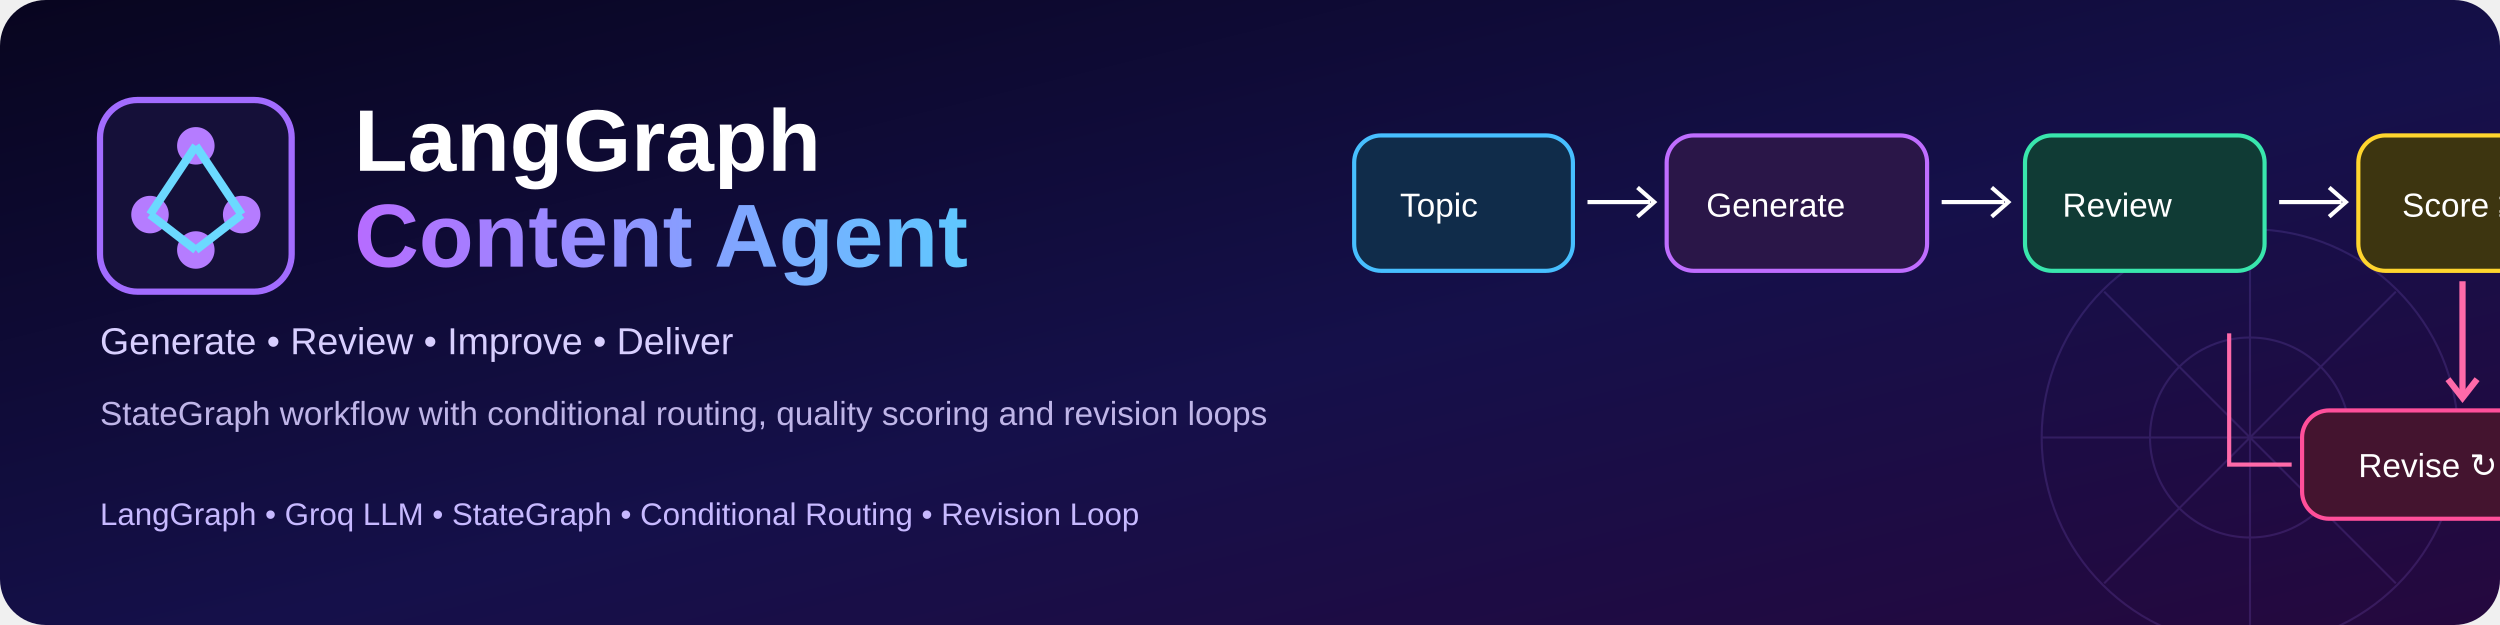
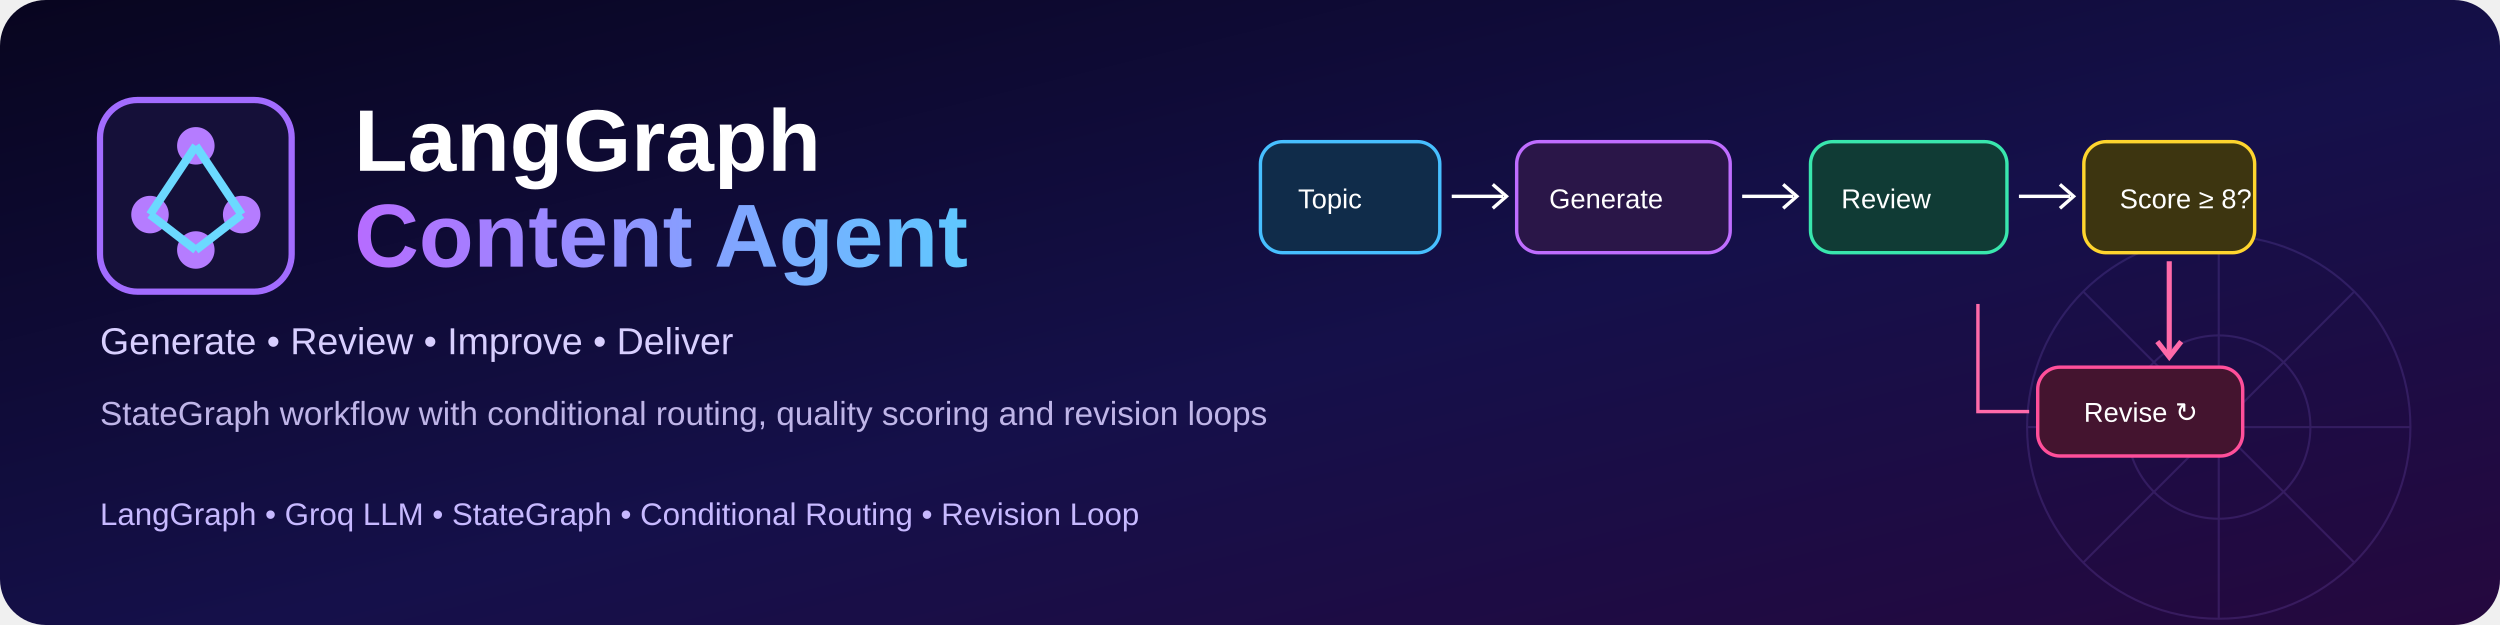
<svg xmlns="http://www.w3.org/2000/svg" width="1200" height="300" viewBox="0 0 1200 300">
  <defs>
    <linearGradient id="bg" x1="0" y1="0" x2="1" y2="1">
      <stop stop-color="#08051f" />
      <stop offset=".55" stop-color="#15104a" />
      <stop offset="1" stop-color="#25083e" />
    </linearGradient>
    <linearGradient id="txt" x1="0" x2="1">
      <stop stop-color="#b66cff" />
      <stop offset="1" stop-color="#5fc8ff" />
    </linearGradient>
  </defs>
  <rect width="1200" height="300" rx="22" fill="url(#bg)" />
  <g opacity=".16" stroke="#a779ff" fill="none">
-     <circle cx="1080" cy="210" r="100" />
-     <circle cx="1080" cy="210" r="48" />
-     <path d="M980 210h200M1080 110v200M1010 140l140 140M1150 140l-140 140" />
+     <circle cx="1065" cy="205" r="92" />
+     <circle cx="1065" cy="205" r="44" />
+     <path d="M973 205h184M1065 113v184M1000 140l130 130M1130 140l-130 130" />
  </g>
  <rect x="48" y="48" width="92" height="92" rx="18" fill="#151039" stroke="#a26cff" stroke-width="3" />
  <g fill="#b57cff">
    <circle cx="94" cy="70" r="9" />
    <circle cx="72" cy="103" r="9" />
    <circle cx="116" cy="103" r="9" />
    <circle cx="94" cy="120" r="9" />
  </g>
  <path d="M94 70L72 103M94 70l22 33M72 103l22 17M116 103l-22 17" stroke="#6bd9ff" stroke-width="4" />
  <text x="170" y="82" font-family="Arial,sans-serif" font-size="42" font-weight="700" fill="white">LangGraph</text>
  <text x="170" y="128" font-family="Arial,sans-serif" font-size="43" font-weight="700" fill="url(#txt)">Content Agent</text>
  <text x="48" y="170" font-family="Arial,sans-serif" font-size="18" fill="#d8cfff">Generate  •  Review  •  Improve  •  Deliver</text>
  <text x="48" y="204" font-family="Arial,sans-serif" font-size="16" fill="#bfb5e8">StateGraph workflow with conditional routing, quality scoring and revision loops</text>
-   <g transform="translate(650 65)">
+   <g transform="translate(605 68) scale(.82)">
    <rect width="105" height="65" rx="13" fill="#102c4a" stroke="#47bfff" stroke-width="2" />
    <text x="22" y="39" font-family="Arial,sans-serif" font-size="16" fill="white">Topic</text>
    <path d="M112 32h30" stroke="#fff" stroke-width="2" />
    <path d="M136 25l8 7-8 7" fill="none" stroke="#fff" stroke-width="2" />
    <rect x="150" width="125" height="65" rx="13" fill="#2a1648" stroke="#bf6dff" stroke-width="2" />
    <text x="169" y="39" font-family="Arial,sans-serif" font-size="16" fill="white">Generate</text>
    <path d="M282 32h30" stroke="#fff" stroke-width="2" />
    <path d="M306 25l8 7-8 7" fill="none" stroke="#fff" stroke-width="2" />
    <rect x="322" width="115" height="65" rx="13" fill="#103b35" stroke="#39e6ad" stroke-width="2" />
    <text x="340" y="39" font-family="Arial,sans-serif" font-size="16" fill="white">Review</text>
    <path d="M444 32h30" stroke="#fff" stroke-width="2" />
    <path d="M468 25l8 7-8 7" fill="none" stroke="#fff" stroke-width="2" />
    <rect x="482" width="100" height="65" rx="13" fill="#3d3510" stroke="#ffd52e" stroke-width="2" />
    <text x="503" y="39" font-family="Arial,sans-serif" font-size="16" fill="white">Score ≥ 8?</text>
    <path d="M532 70v55" stroke="#ff6aa9" stroke-width="3" />
    <path d="M525 117l7 9 7-9" fill="none" stroke="#ff6aa9" stroke-width="3" />
    <rect x="455" y="132" width="120" height="52" rx="13" fill="#44142f" stroke="#ff4f9a" stroke-width="2" />
    <text x="482" y="164" font-family="Arial,sans-serif" font-size="16" fill="white">Revise ↻</text>
    <path d="M450 158H420V95" fill="none" stroke="#ff6aa9" stroke-width="2" />
  </g>
  <text x="48" y="252" font-family="Arial,sans-serif" font-size="15" fill="#c7b9ff">LangGraph • Groq LLM • StateGraph • Conditional Routing • Revision Loop</text>
</svg>
